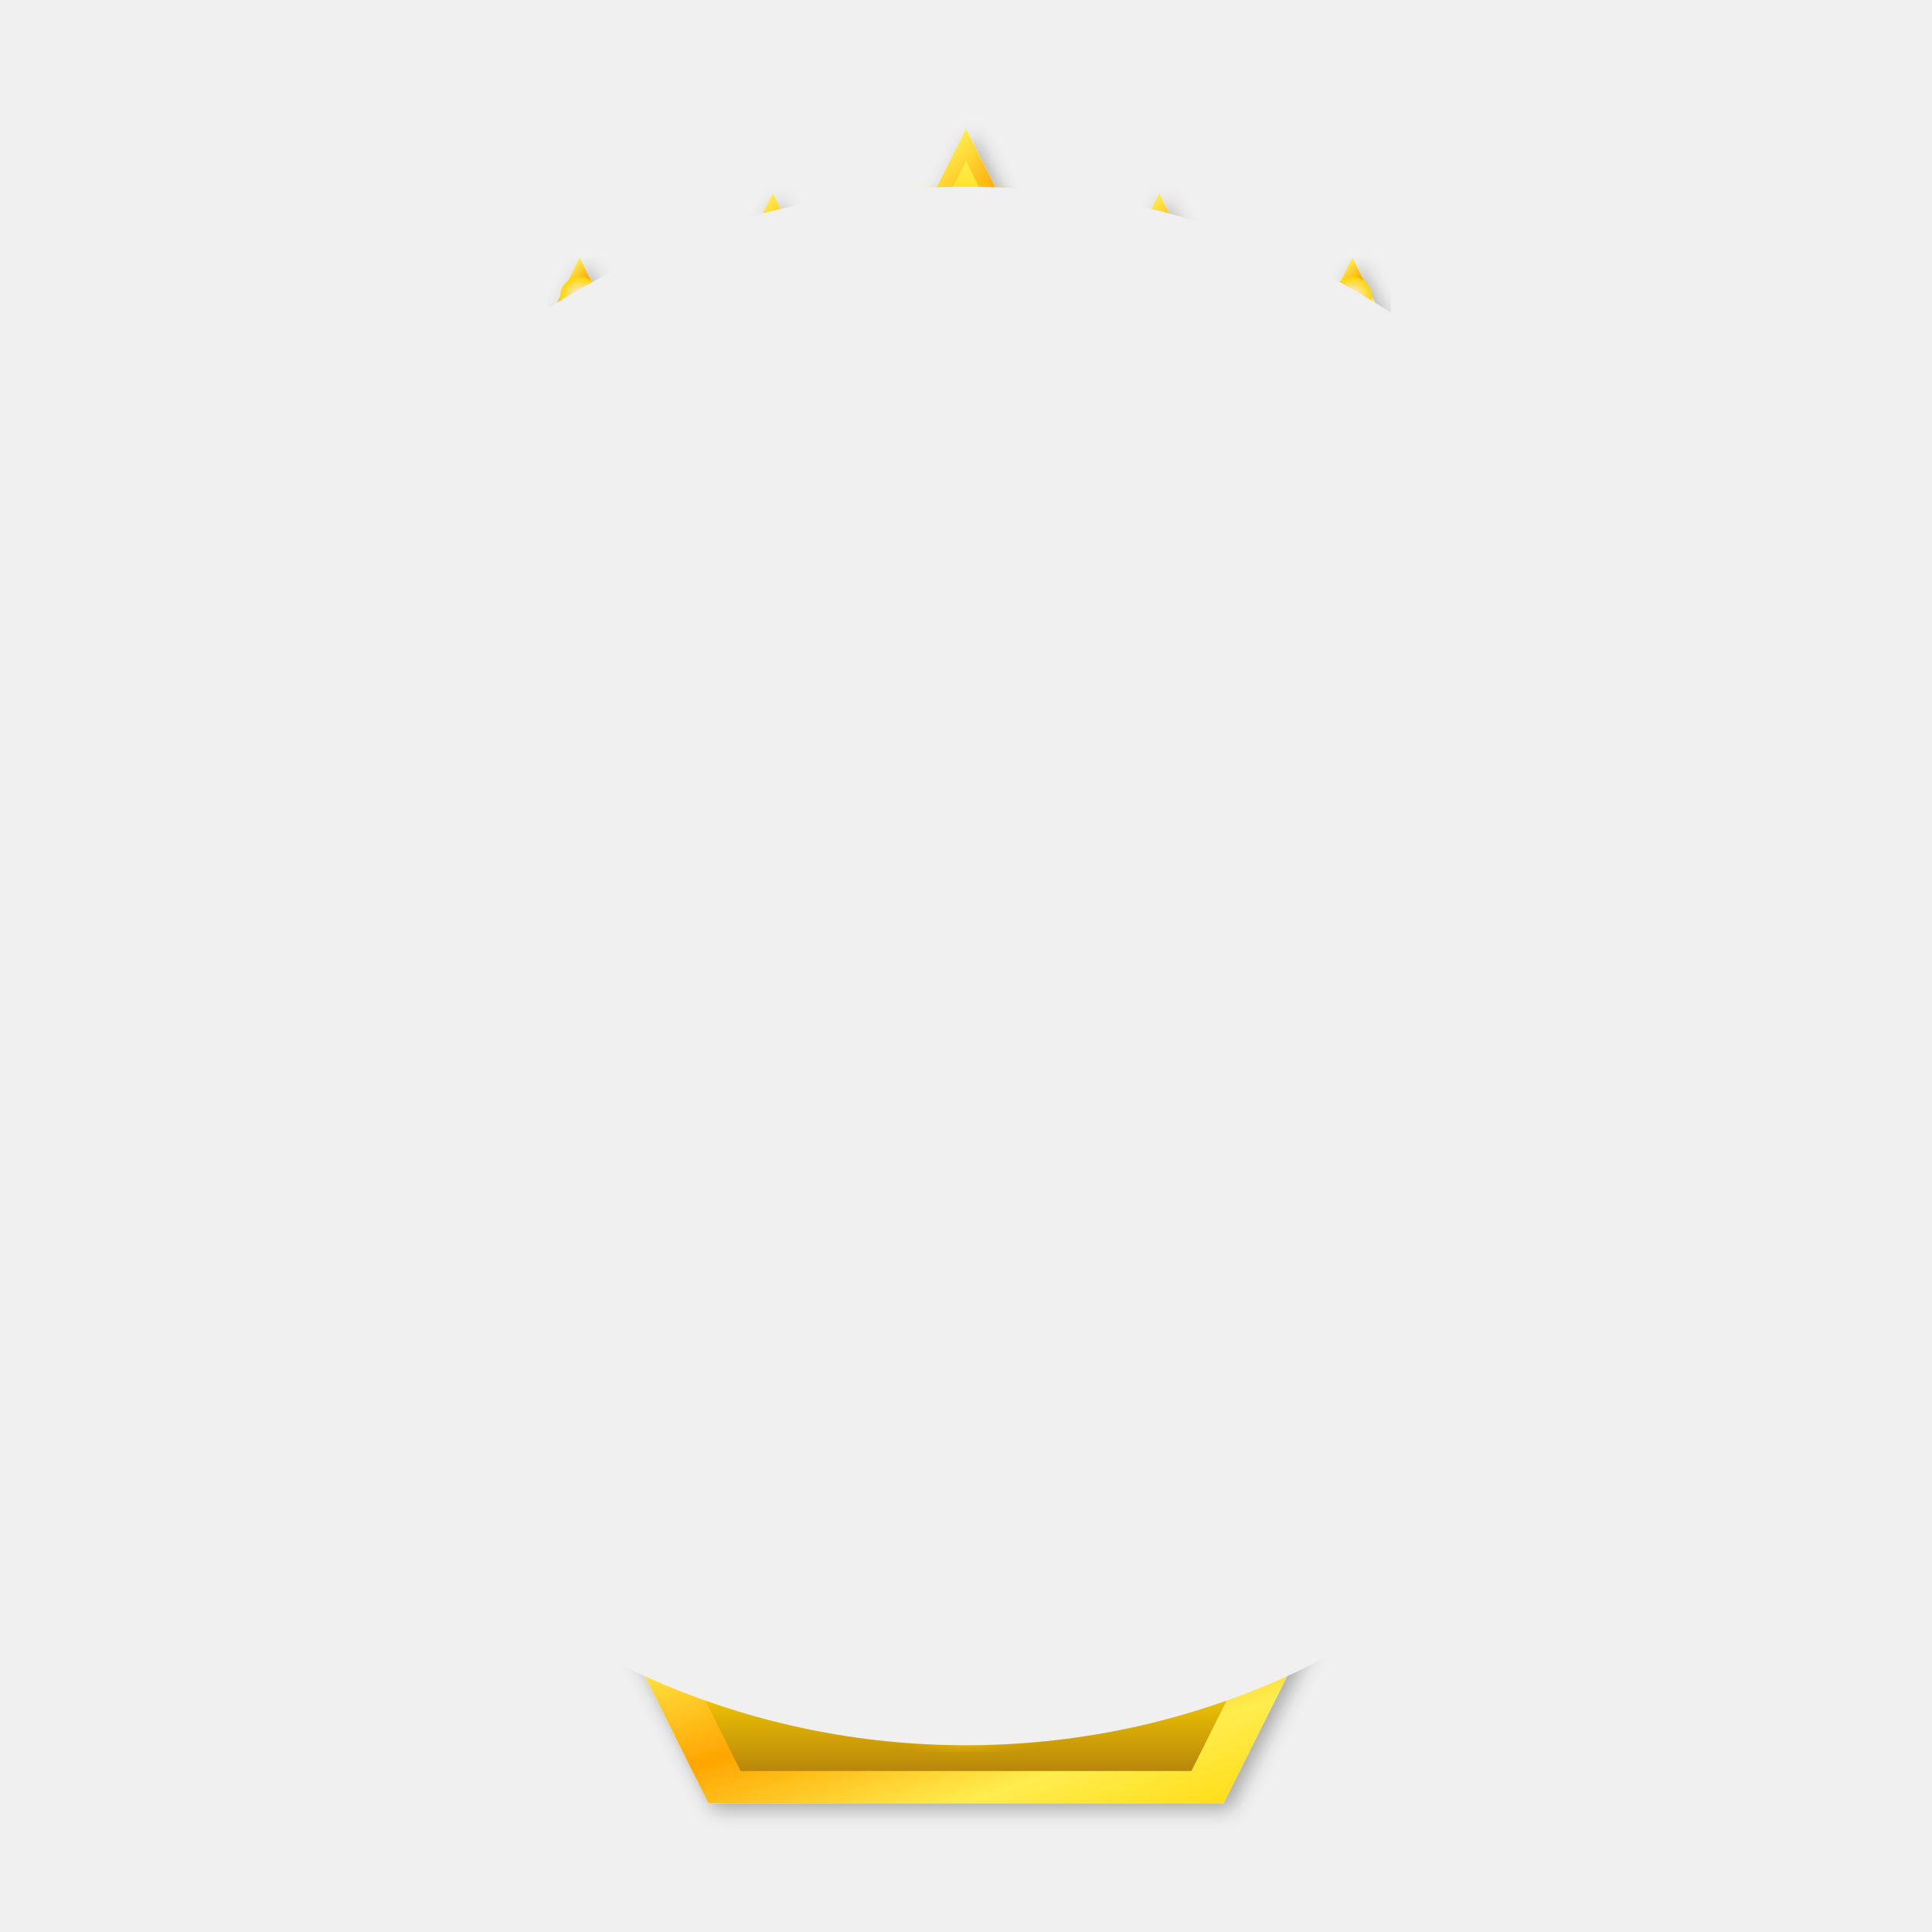
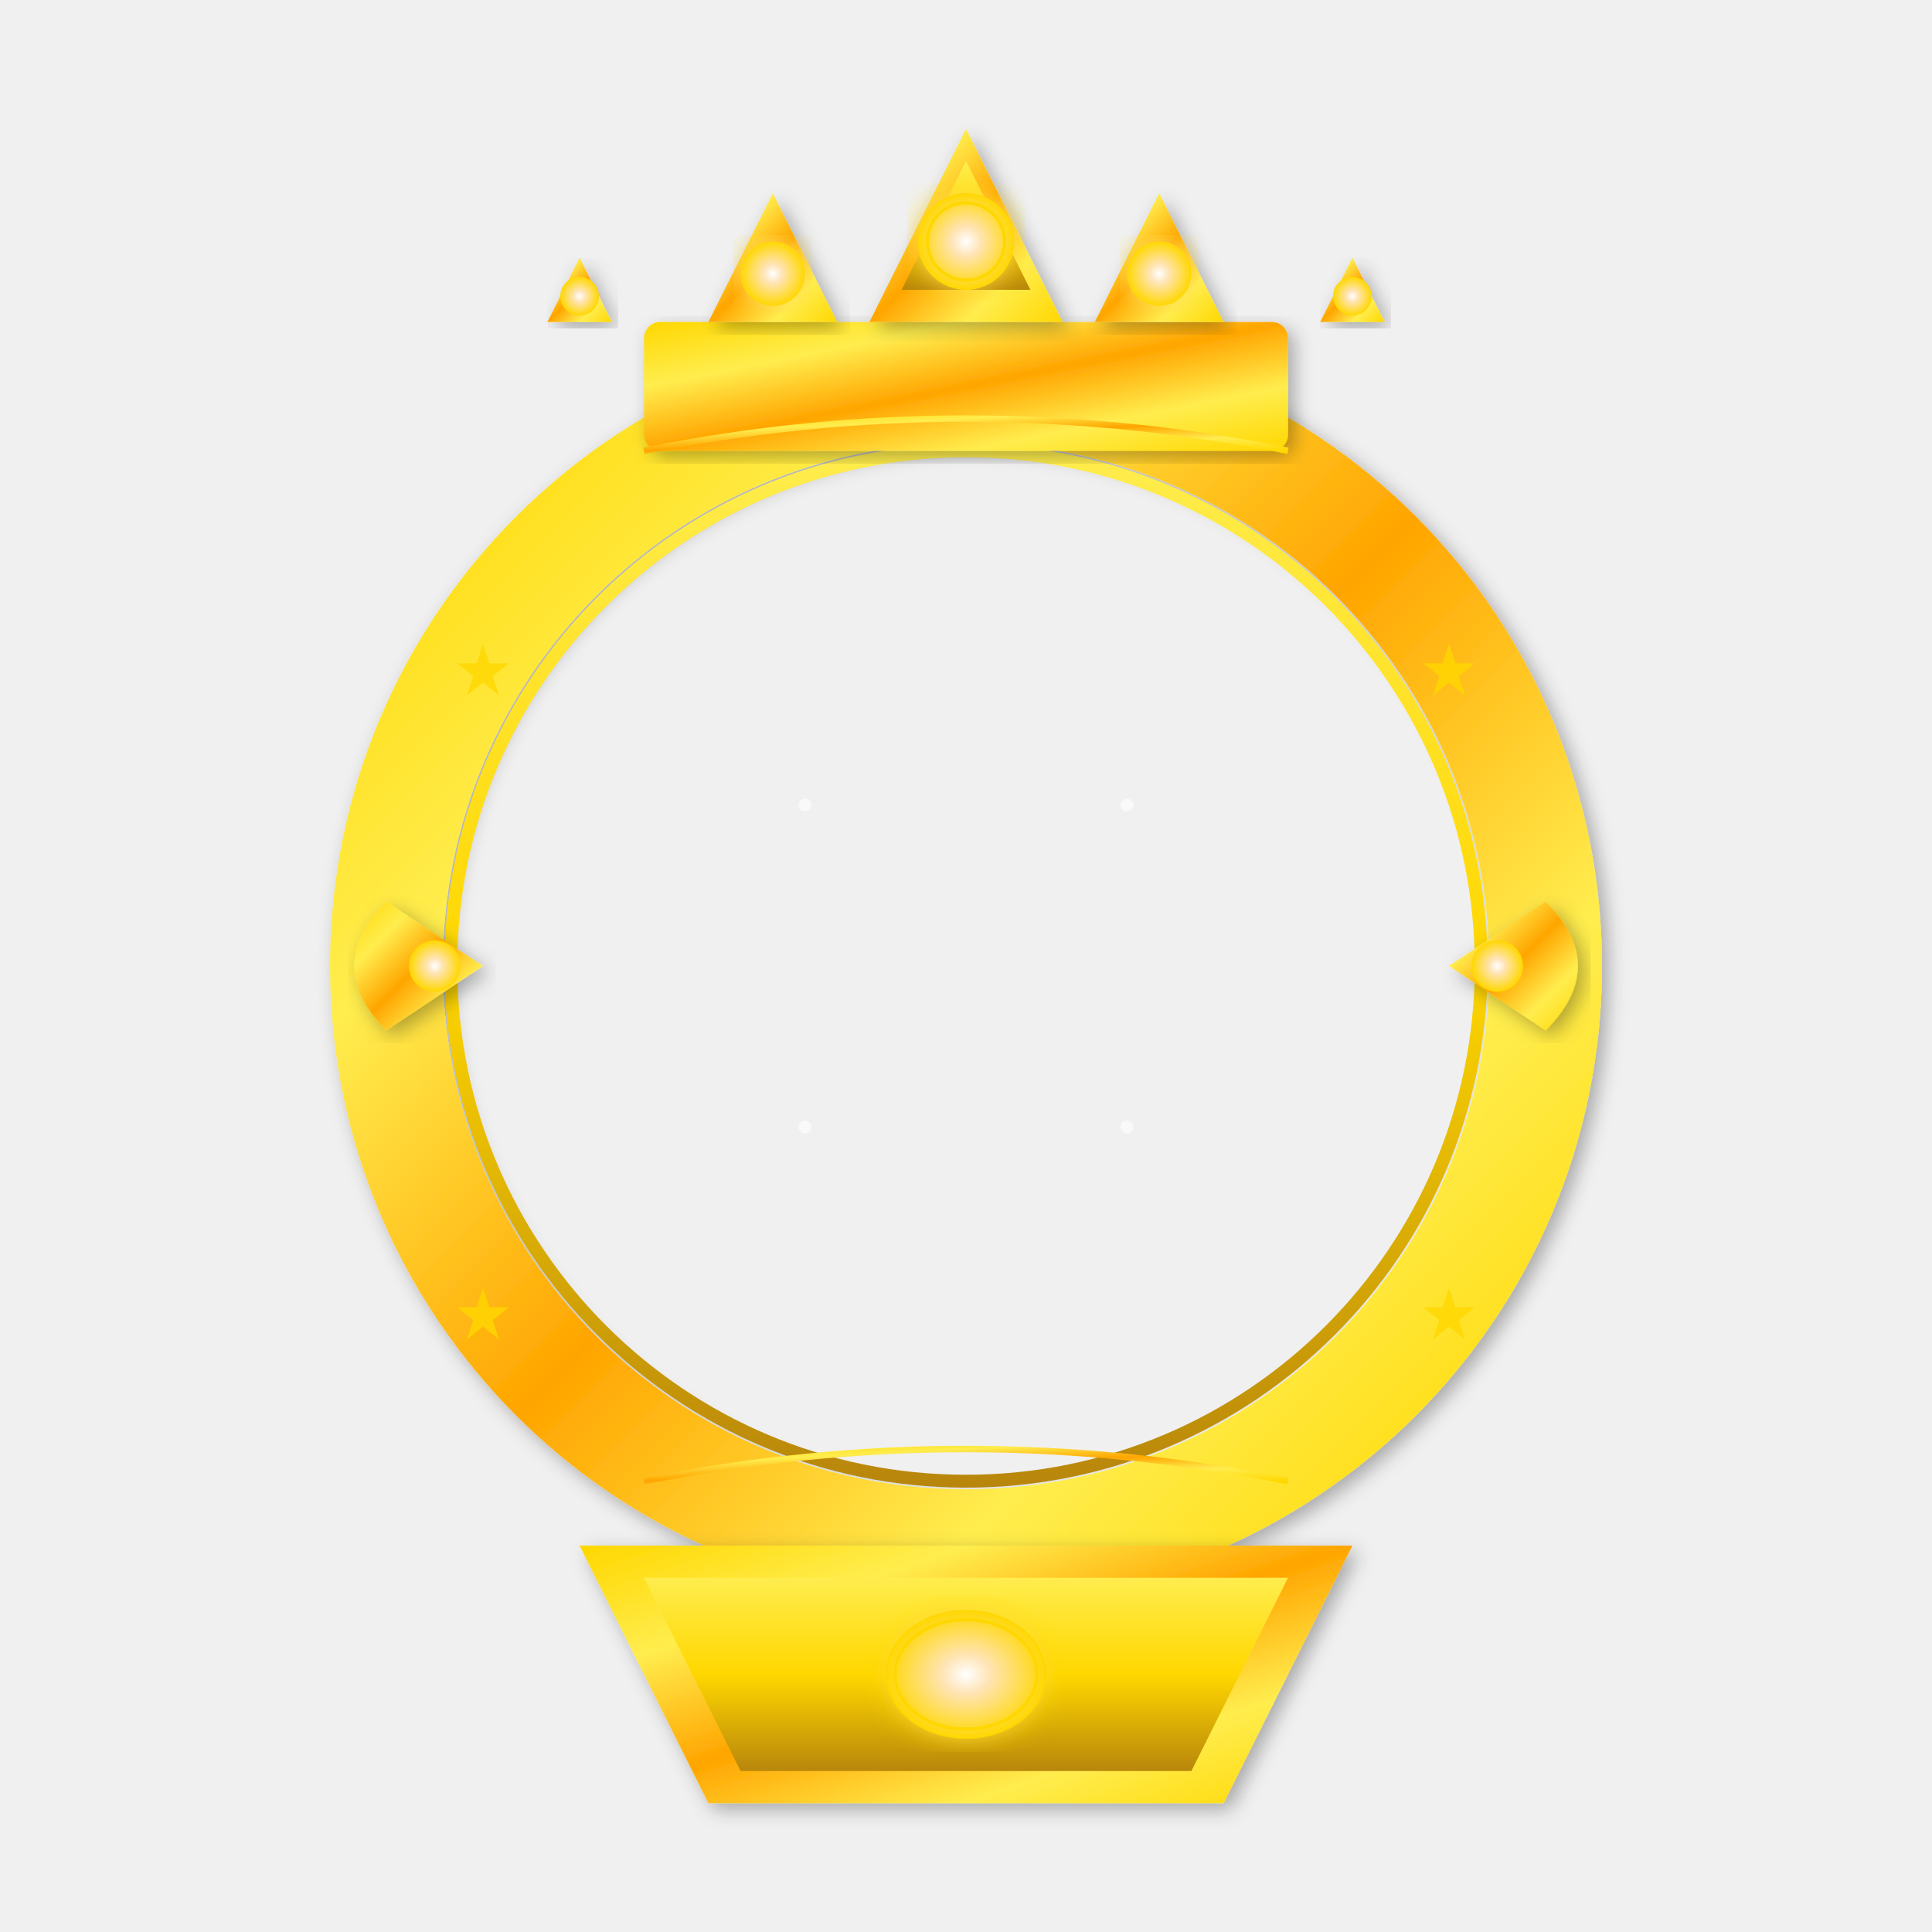
<svg xmlns="http://www.w3.org/2000/svg" width="600" height="600" viewBox="0 0 600 600">
  <defs>
    <linearGradient id="goldGradient" x1="0%" y1="0%" x2="100%" y2="100%">
      <stop offset="0%" stop-color="#FFD700" />
      <stop offset="25%" stop-color="#FFED4E" />
      <stop offset="50%" stop-color="#FFA500" />
      <stop offset="75%" stop-color="#FFED4E" />
      <stop offset="100%" stop-color="#FFD700" />
    </linearGradient>
    <linearGradient id="goldGradient2" x1="0%" y1="0%" x2="0%" y2="100%">
      <stop offset="0%" stop-color="#FFED4E" />
      <stop offset="50%" stop-color="#FFD700" />
      <stop offset="100%" stop-color="#B8860B" />
    </linearGradient>
    <radialGradient id="gemGradient">
      <stop offset="0%" stop-color="#FFFFFF" />
      <stop offset="30%" stop-color="#FFE4B5" />
      <stop offset="100%" stop-color="#FFD700" />
    </radialGradient>
    <filter id="shadow">
      <feGaussianBlur in="SourceAlpha" stdDeviation="3" />
      <feOffset dx="2" dy="2" />
      <feComponentTransfer>
        <feFuncA type="linear" slope="0.3" />
      </feComponentTransfer>
      <feMerge>
        <feMergeNode />
        <feMergeNode in="SourceGraphic" />
      </feMerge>
    </filter>
    <filter id="glow">
      <feGaussianBlur stdDeviation="4" result="coloredBlur" />
      <feMerge>
        <feMergeNode in="coloredBlur" />
        <feMergeNode in="SourceGraphic" />
      </feMerge>
    </filter>
-     <mask id="innerHoleMaskClassicGold" maskUnits="userSpaceOnUse">
-       <rect x="0" y="0" width="600" height="600" fill="white" />
-       <circle cx="300" cy="300" r="242" fill="black" />
-     </mask>
  </defs>
-   <g mask="url(#innerHoleMaskClassicGold)">
+   <g>
    <circle cx="300" cy="300" r="180" fill="none" stroke="url(#goldGradient)" stroke-width="35" filter="url(#shadow)" />
    <circle cx="300" cy="300" r="160" fill="none" stroke="url(#goldGradient2)" stroke-width="4" />
    <rect x="200" y="100" width="200" height="40" rx="5" fill="url(#goldGradient)" filter="url(#shadow)" />
    <g id="centerPeak">
      <path d="M300,40 L270,100 L330,100 Z" fill="url(#goldGradient)" filter="url(#shadow)" />
      <path d="M300,50 L280,90 L320,90 Z" fill="url(#goldGradient2)" />
      <circle cx="300" cy="75" r="15" fill="url(#gemGradient)" filter="url(#glow)" />
      <circle cx="300" cy="75" r="12" fill="none" stroke="#FFD700" stroke-width="1" />
    </g>
    <g id="leftPeak">
      <path d="M240,60 L220,100 L260,100 Z" fill="url(#goldGradient)" filter="url(#shadow)" />
      <circle cx="240" cy="85" r="10" fill="url(#gemGradient)" filter="url(#glow)" />
    </g>
    <g id="rightPeak">
      <path d="M360,60 L340,100 L380,100 Z" fill="url(#goldGradient)" filter="url(#shadow)" />
      <circle cx="360" cy="85" r="10" fill="url(#gemGradient)" filter="url(#glow)" />
    </g>
    <g id="farLeftPeak">
      <path d="M180,80 L170,100 L190,100 Z" fill="url(#goldGradient)" filter="url(#shadow)" />
      <circle cx="180" cy="92" r="6" fill="url(#gemGradient)" />
    </g>
    <g id="farRightPeak">
      <path d="M420,80 L410,100 L430,100 Z" fill="url(#goldGradient)" filter="url(#shadow)" />
      <circle cx="420" cy="92" r="6" fill="url(#gemGradient)" />
    </g>
    <g id="lowerDecoration">
      <path d="M180,480 L420,480 L380,560 L220,560 Z" fill="url(#goldGradient)" filter="url(#shadow)" />
      <path d="M200,490 L400,490 L370,550 L230,550 Z" fill="url(#goldGradient2)" />
      <ellipse cx="300" cy="520" rx="25" ry="20" fill="url(#gemGradient)" filter="url(#glow)" />
      <ellipse cx="300" cy="520" rx="22" ry="17" fill="none" stroke="#FFD700" stroke-width="1" />
    </g>
    <g id="sideDecorations">
      <path d="M120,280 Q100,300 120,320 L150,300 Z" fill="url(#goldGradient)" filter="url(#shadow)" />
      <circle cx="135" cy="300" r="8" fill="url(#gemGradient)" />
      <path d="M480,280 Q500,300 480,320 L450,300 Z" fill="url(#goldGradient)" filter="url(#shadow)" />
      <circle cx="465" cy="300" r="8" fill="url(#gemGradient)" />
    </g>
    <g id="stars">
      <path d="M150,200 L152,206 L158,206 L153,210 L155,216 L150,212 L145,216 L147,210 L142,206 L148,206 Z" fill="#FFD700" opacity="0.8" />
      <path d="M450,200 L452,206 L458,206 L453,210 L455,216 L450,212 L445,216 L447,210 L442,206 L448,206 Z" fill="#FFD700" opacity="0.8" />
      <path d="M150,400 L152,406 L158,406 L153,410 L155,416 L150,412 L145,416 L147,410 L142,406 L148,406 Z" fill="#FFD700" opacity="0.8" />
      <path d="M450,400 L452,406 L458,406 L453,410 L455,416 L450,412 L445,416 L447,410 L442,406 L448,406 Z" fill="#FFD700" opacity="0.8" />
    </g>
    <g id="decorativeLines">
      <path d="M200,140 Q300,120 400,140" stroke="url(#goldGradient)" stroke-width="2" fill="none" />
      <path d="M200,460 Q300,440 400,460" stroke="url(#goldGradient)" stroke-width="2" fill="none" />
    </g>
    <g id="sparkles" opacity="0.6">
      <circle cx="250" cy="250" r="2" fill="#FFFFFF" />
      <circle cx="350" cy="250" r="2" fill="#FFFFFF" />
      <circle cx="250" cy="350" r="2" fill="#FFFFFF" />
      <circle cx="350" cy="350" r="2" fill="#FFFFFF" />
    </g>
  </g>
</svg>
